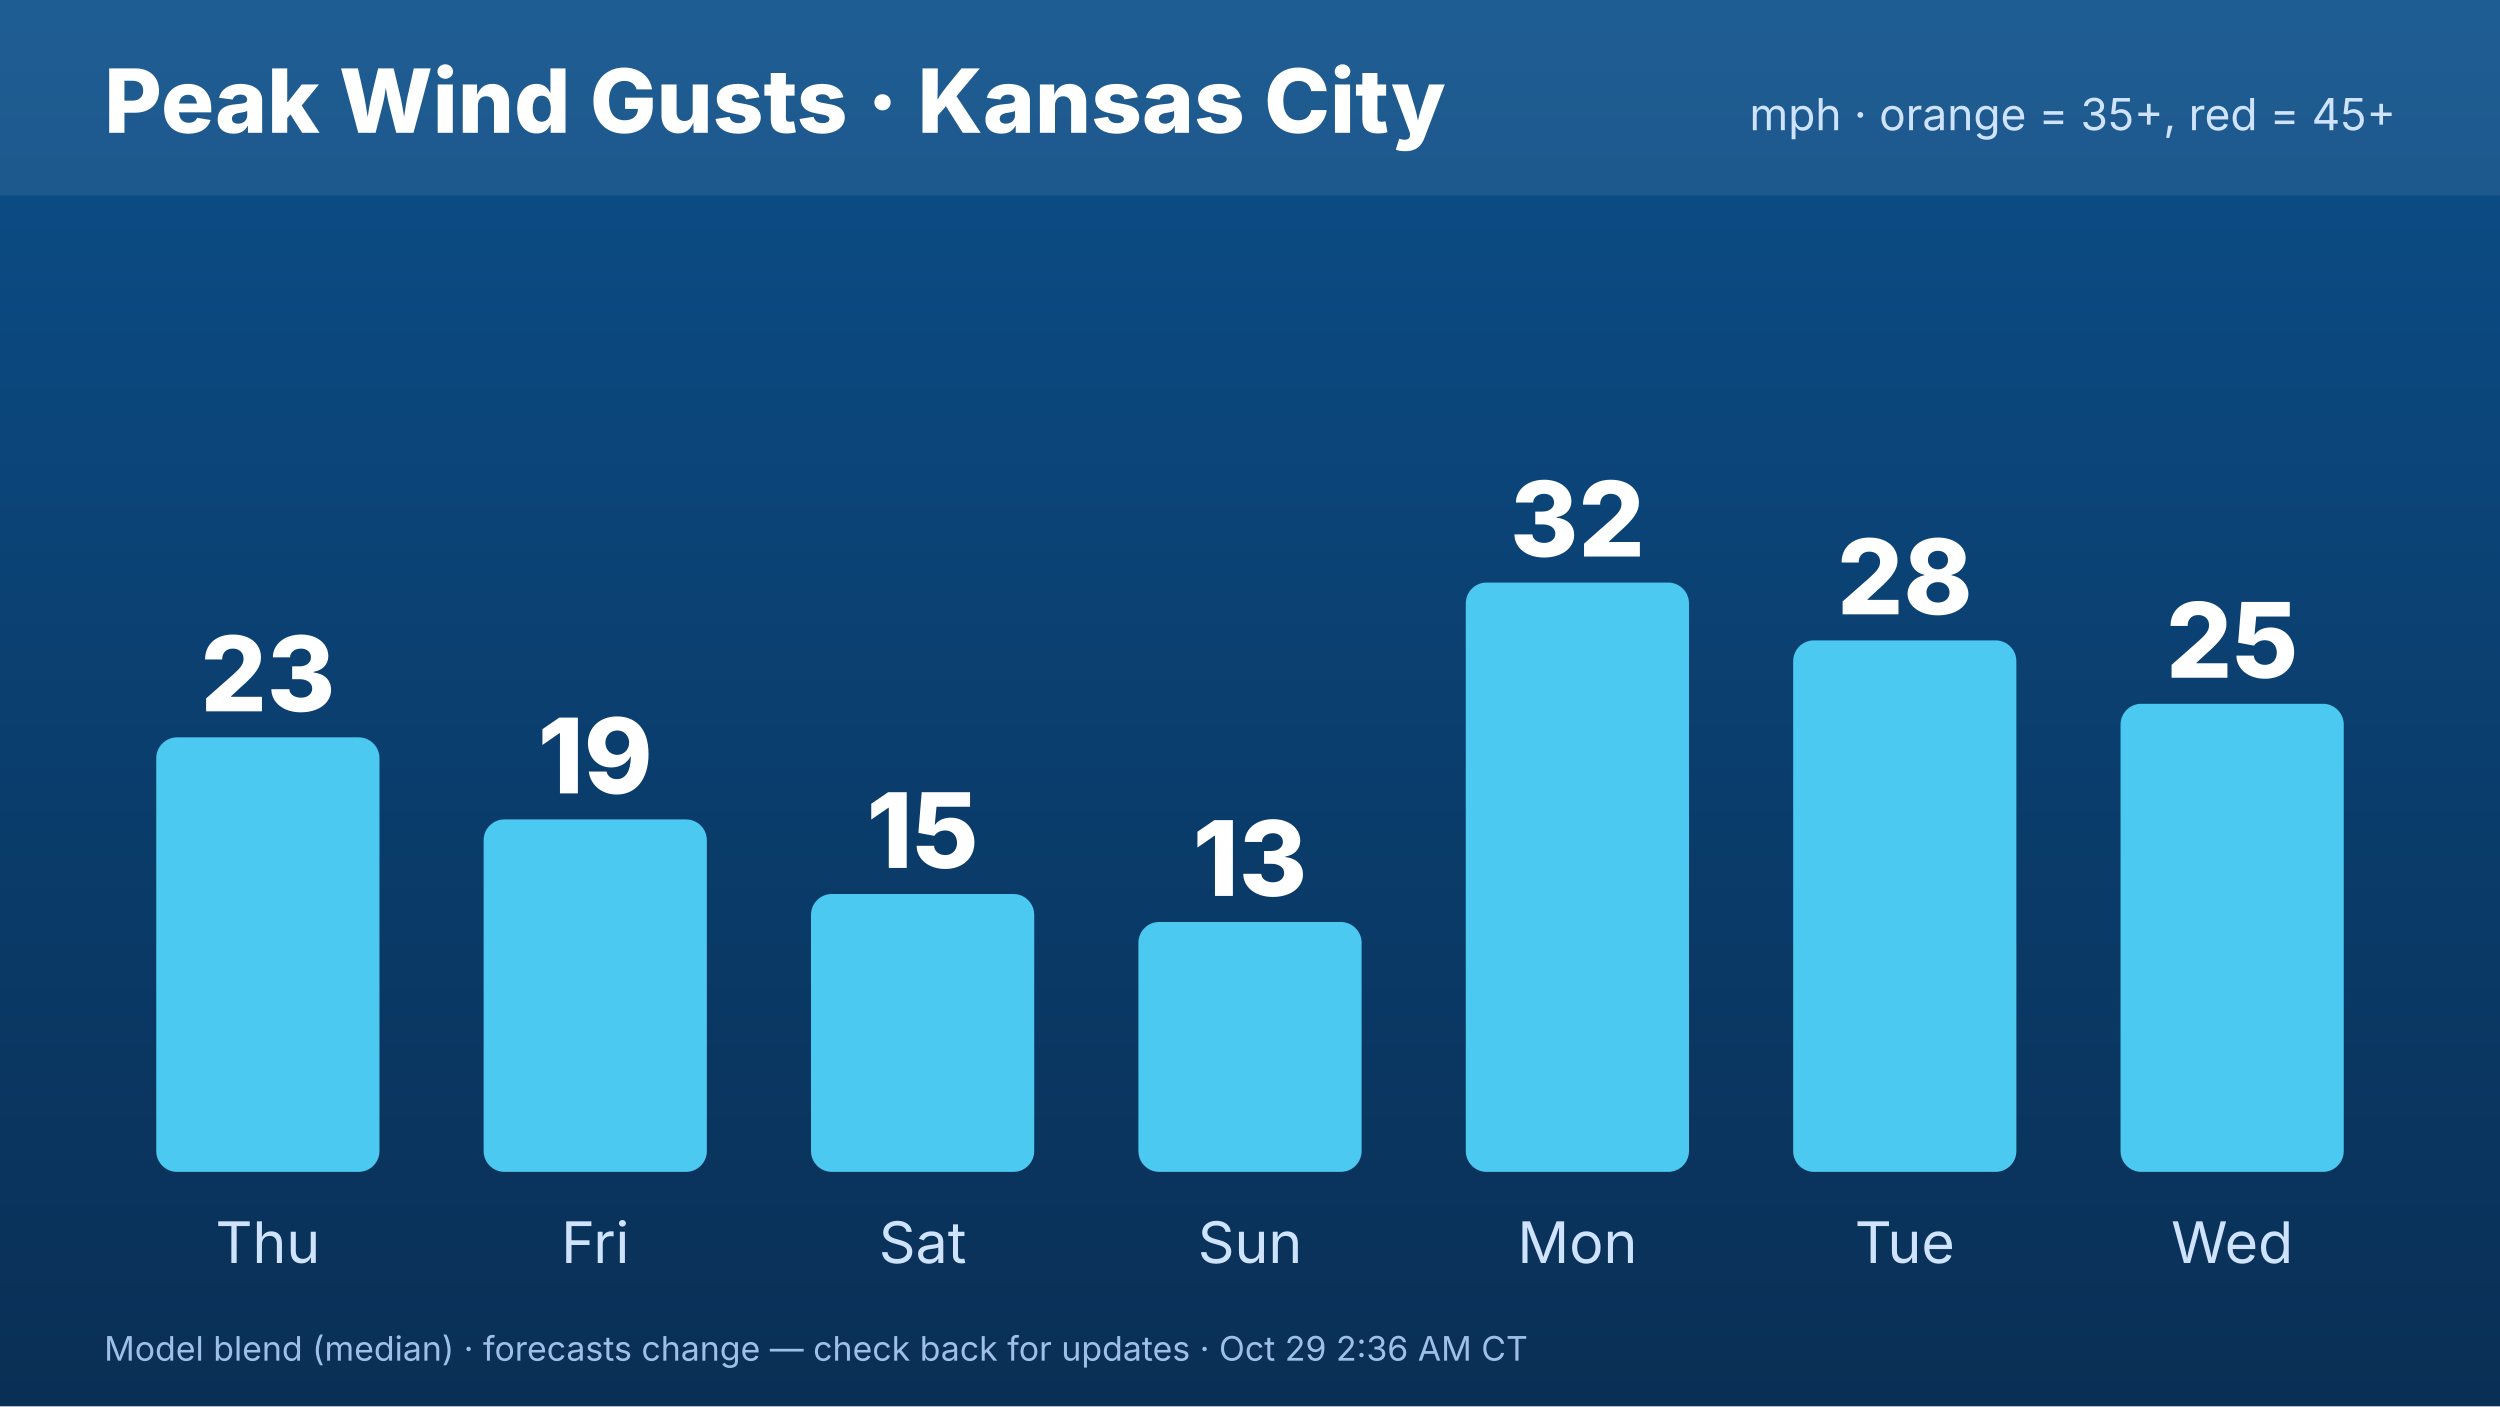
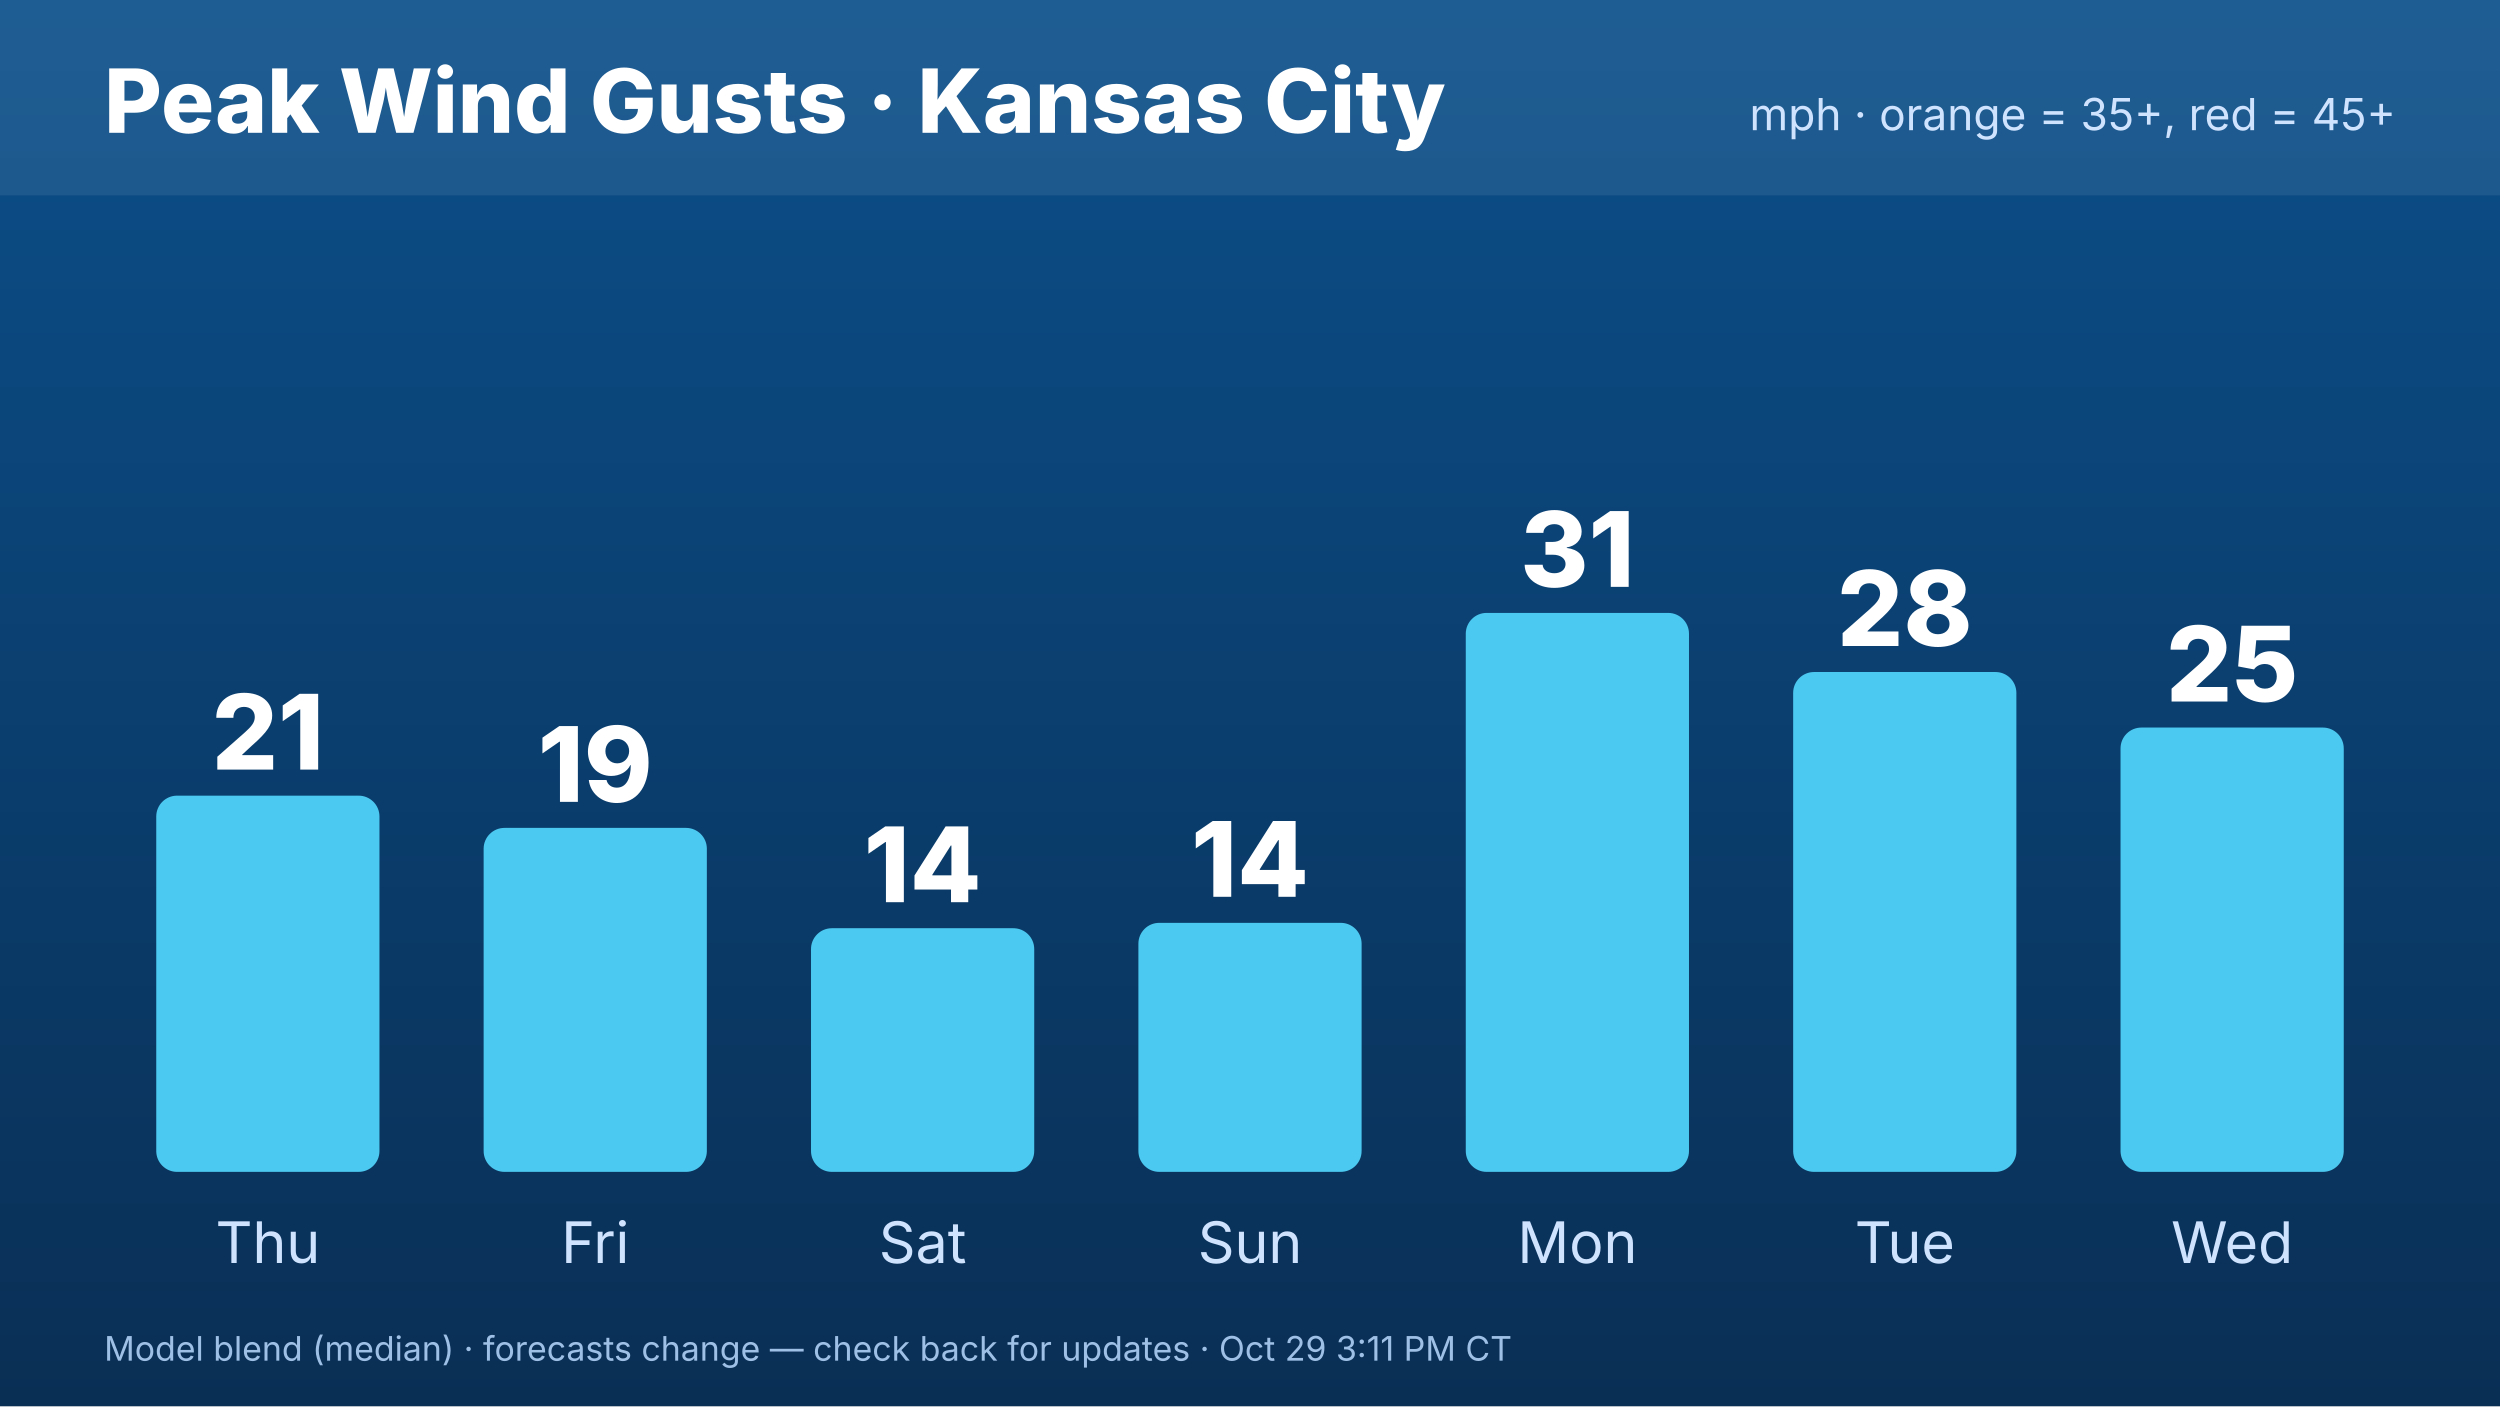
<svg xmlns="http://www.w3.org/2000/svg" width="1920" height="1080" viewBox="0 0 1920 1080" font-family="Inter,Helvetica,Arial,sans-serif">
  <defs>
    <linearGradient id="bg" x1="0" y1="0" x2="0" y2="1">
      <stop offset="0" stop-color="#0b4f8a" />
      <stop offset="1" stop-color="#0a2f55" />
    </linearGradient>
  </defs>
  <rect width="1920" height="1080" fill="url(#bg)" />
  <rect x="0" y="0" width="1920" height="150" fill="#ffffff" opacity=".08" />
  <text x="80" y="102" font-size="68" font-weight="800" fill="#fff">Peak Wind Gusts · Kansas City</text>
  <text x="1840" y="100" font-size="34" fill="#cfe3ff" text-anchor="end">mph · orange = 35+, red = 45+</text>
-   <rect x="120.0" y="566.292" width="171.429" height="333.708" rx="16" fill="#4cc9f0" />
-   <text x="205.714" y="546.292" font-size="80" font-weight="800" fill="#fff" text-anchor="middle">23</text>
+   <rect x="120.0" y="611.057" width="171.429" height="288.943" rx="16" fill="#4cc9f0" />
+   <text x="205.714" y="591.057" font-size="80" font-weight="800" fill="#fff" text-anchor="middle">21</text>
  <text x="205.714" y="970" font-size="44" fill="#cfe3ff" text-anchor="middle">Thu</text>
-   <rect x="371.429" y="629.309" width="171.429" height="270.691" rx="16" fill="#4cc9f0" />
-   <text x="457.143" y="609.309" font-size="80" font-weight="800" fill="#fff" text-anchor="middle">19</text>
+   <rect x="371.429" y="635.823" width="171.429" height="264.177" rx="16" fill="#4cc9f0" />
+   <text x="457.143" y="615.823" font-size="80" font-weight="800" fill="#fff" text-anchor="middle">19</text>
  <text x="457.143" y="970" font-size="44" fill="#cfe3ff" text-anchor="middle">Fri</text>
-   <rect x="622.857" y="686.598" width="171.429" height="213.402" rx="16" fill="#4cc9f0" />
-   <text x="708.571" y="666.598" font-size="80" font-weight="800" fill="#fff" text-anchor="middle">15</text>
+   <rect x="622.857" y="712.875" width="171.429" height="187.125" rx="16" fill="#4cc9f0" />
+   <text x="708.571" y="692.875" font-size="80" font-weight="800" fill="#fff" text-anchor="middle">14</text>
  <text x="708.571" y="970" font-size="44" fill="#cfe3ff" text-anchor="middle">Sat</text>
-   <rect x="874.286" y="708.082" width="171.429" height="191.918" rx="16" fill="#4cc9f0" />
-   <text x="960" y="688.082" font-size="80" font-weight="800" fill="#fff" text-anchor="middle">13</text>
+   <rect x="874.286" y="708.747" width="171.429" height="191.253" rx="16" fill="#4cc9f0" />
+   <text x="960" y="688.747" font-size="80" font-weight="800" fill="#fff" text-anchor="middle">14</text>
  <text x="960" y="970" font-size="44" fill="#cfe3ff" text-anchor="middle">Sun</text>
-   <rect x="1125.714" y="447.417" width="171.429" height="452.583" rx="16" fill="#4cc9f0" />
-   <text x="1211.429" y="427.417" font-size="80" font-weight="800" fill="#fff" text-anchor="middle">32</text>
+   <rect x="1125.714" y="470.713" width="171.429" height="429.287" rx="16" fill="#4cc9f0" />
+   <text x="1211.429" y="450.713" font-size="80" font-weight="800" fill="#fff" text-anchor="middle">31</text>
  <text x="1211.429" y="970" font-size="44" fill="#cfe3ff" text-anchor="middle">Mon</text>
-   <rect x="1377.143" y="491.816" width="171.429" height="408.184" rx="16" fill="#4cc9f0" />
-   <text x="1462.857" y="471.816" font-size="80" font-weight="800" fill="#fff" text-anchor="middle">28</text>
+   <rect x="1377.143" y="516.118" width="171.429" height="383.882" rx="16" fill="#4cc9f0" />
+   <text x="1462.857" y="496.118" font-size="80" font-weight="800" fill="#fff" text-anchor="middle">28</text>
  <text x="1462.857" y="970" font-size="44" fill="#cfe3ff" text-anchor="middle">Tue</text>
-   <rect x="1628.571" y="540.512" width="171.429" height="359.488" rx="16" fill="#4cc9f0" />
-   <text x="1714.286" y="520.512" font-size="80" font-weight="800" fill="#fff" text-anchor="middle">25</text>
+   <rect x="1628.571" y="558.771" width="171.429" height="341.229" rx="16" fill="#4cc9f0" />
+   <text x="1714.286" y="538.771" font-size="80" font-weight="800" fill="#fff" text-anchor="middle">25</text>
  <text x="1714.286" y="970" font-size="44" fill="#cfe3ff" text-anchor="middle">Wed</text>
-   <text x="80" y="1045" font-size="26" fill="#9fc0e6">Model blend (median) · forecasts change — check back for updates · Oct 29 2:36 AM CT</text>
+   <text x="80" y="1045" font-size="26" fill="#9fc0e6">Model blend (median) · forecasts change — check back for updates · Oct 29 3:11 PM CT</text>
</svg>
